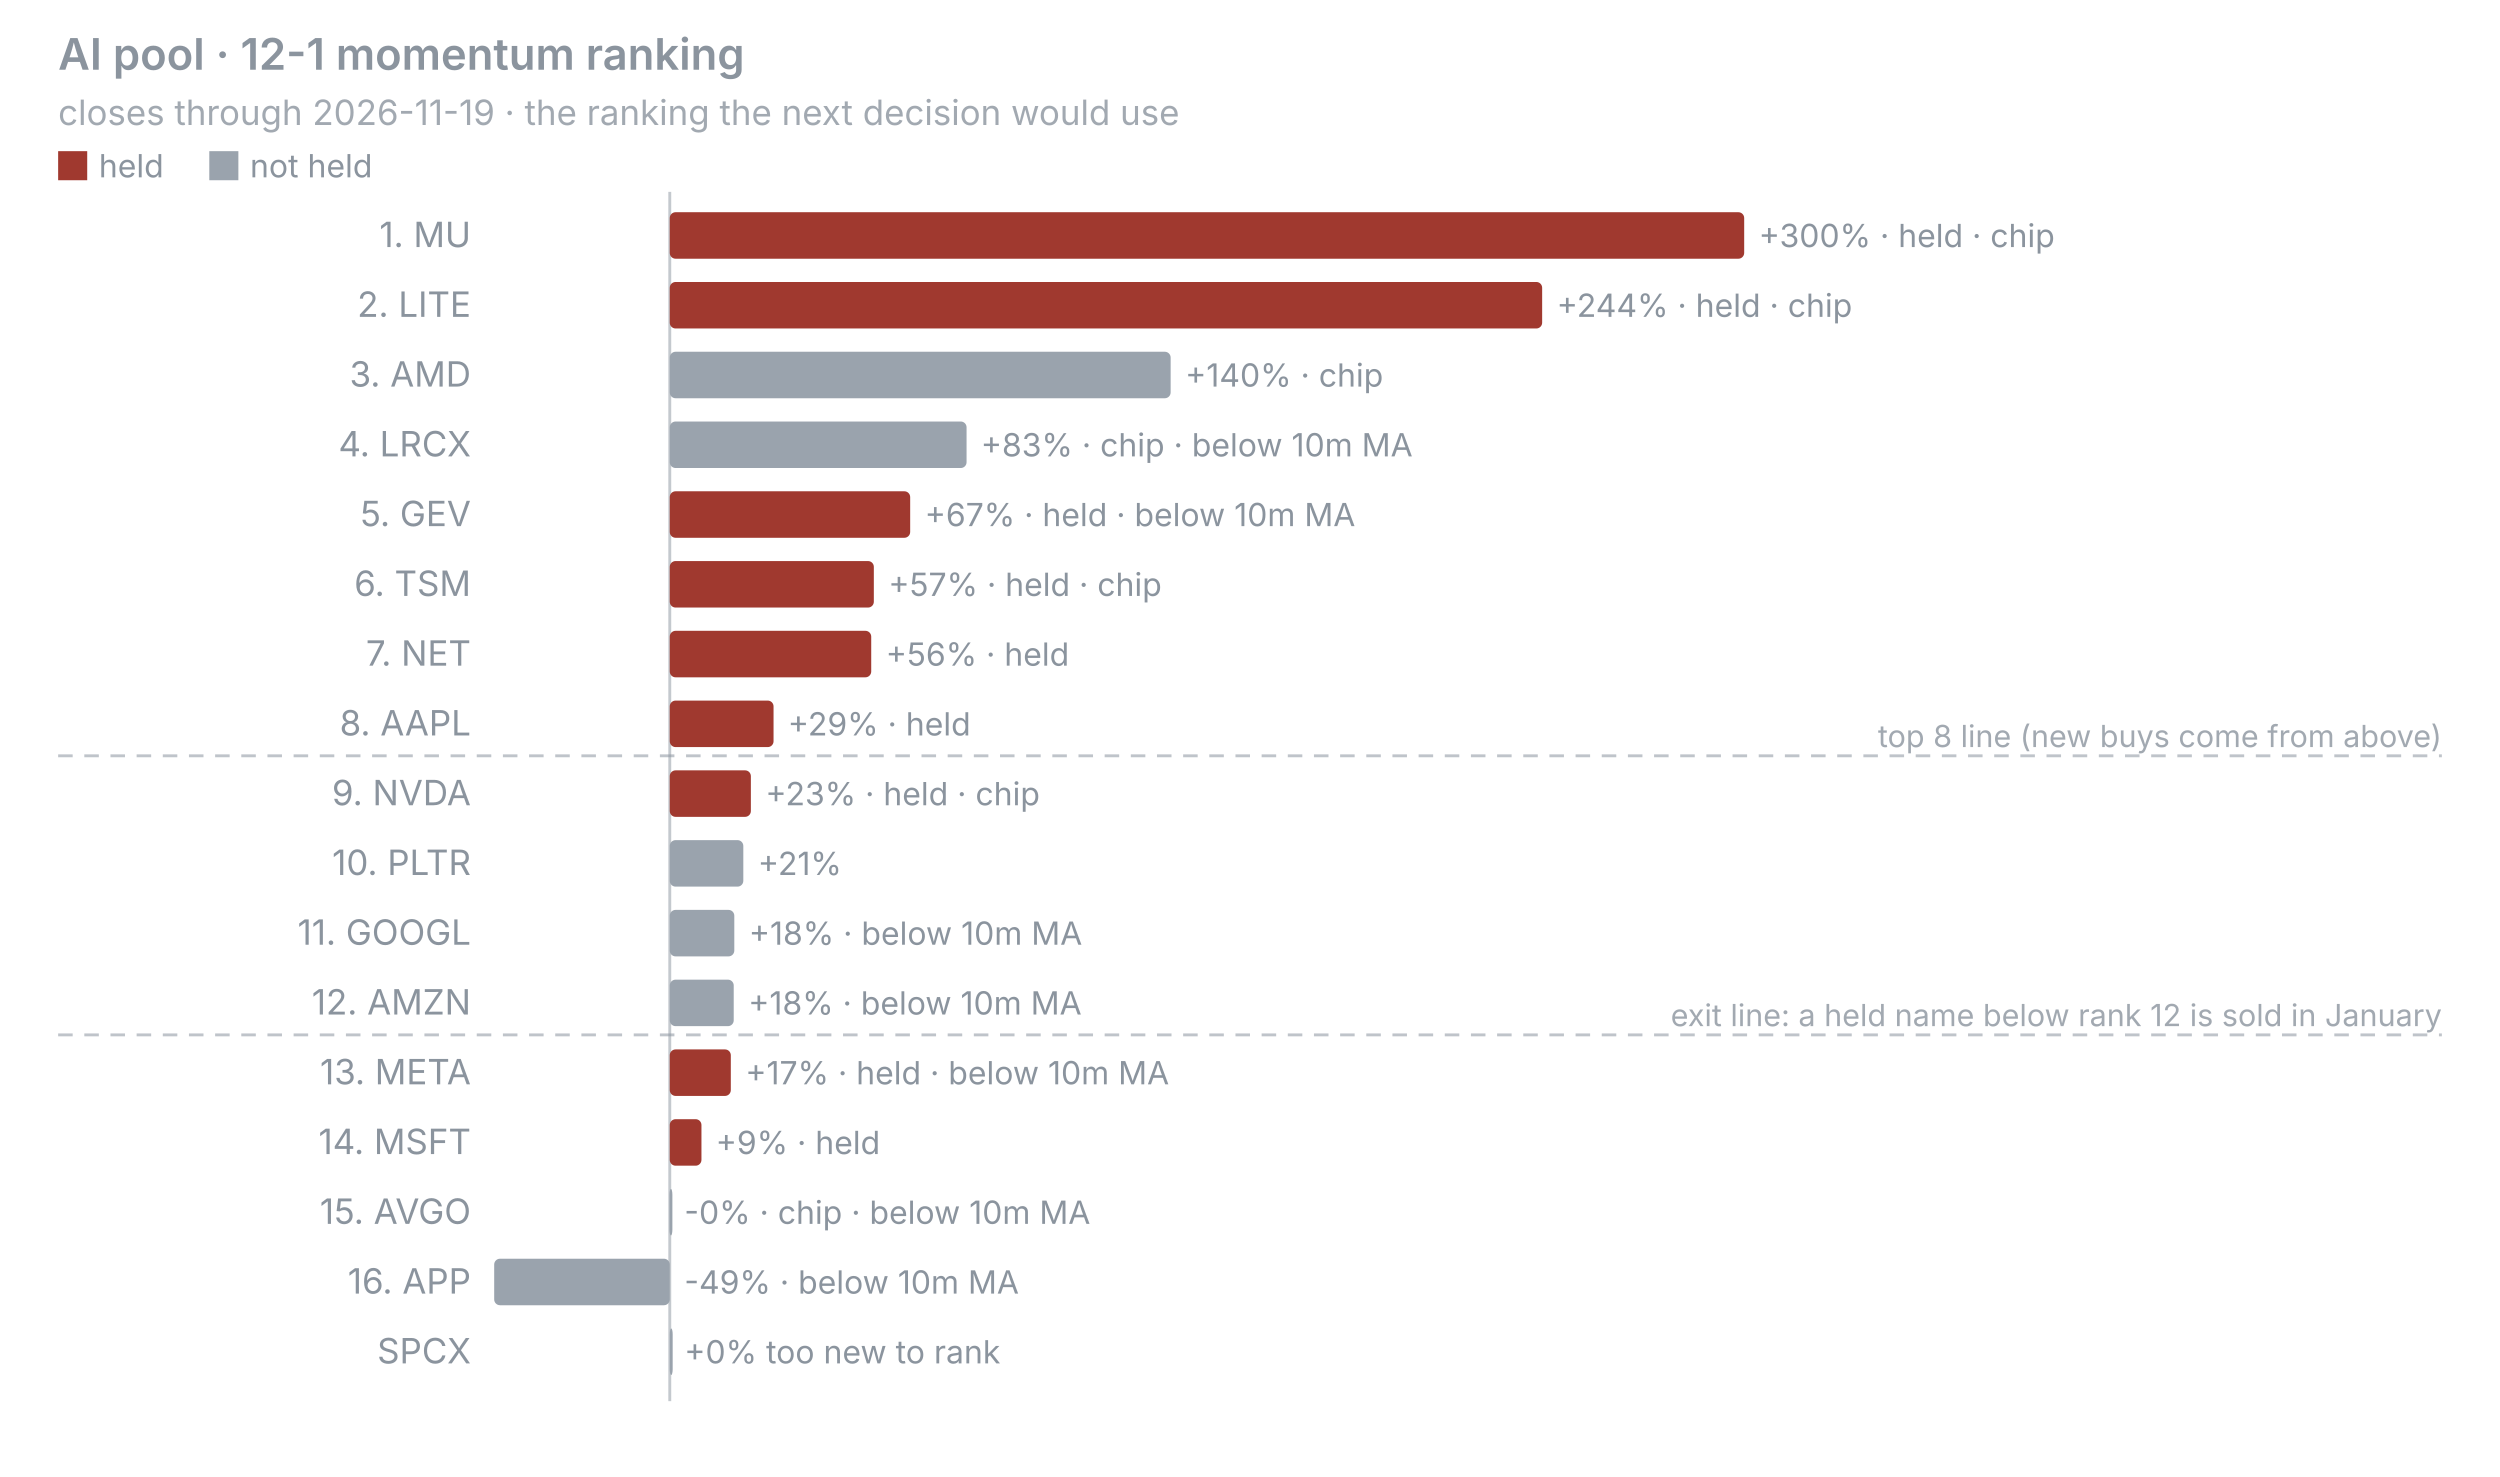
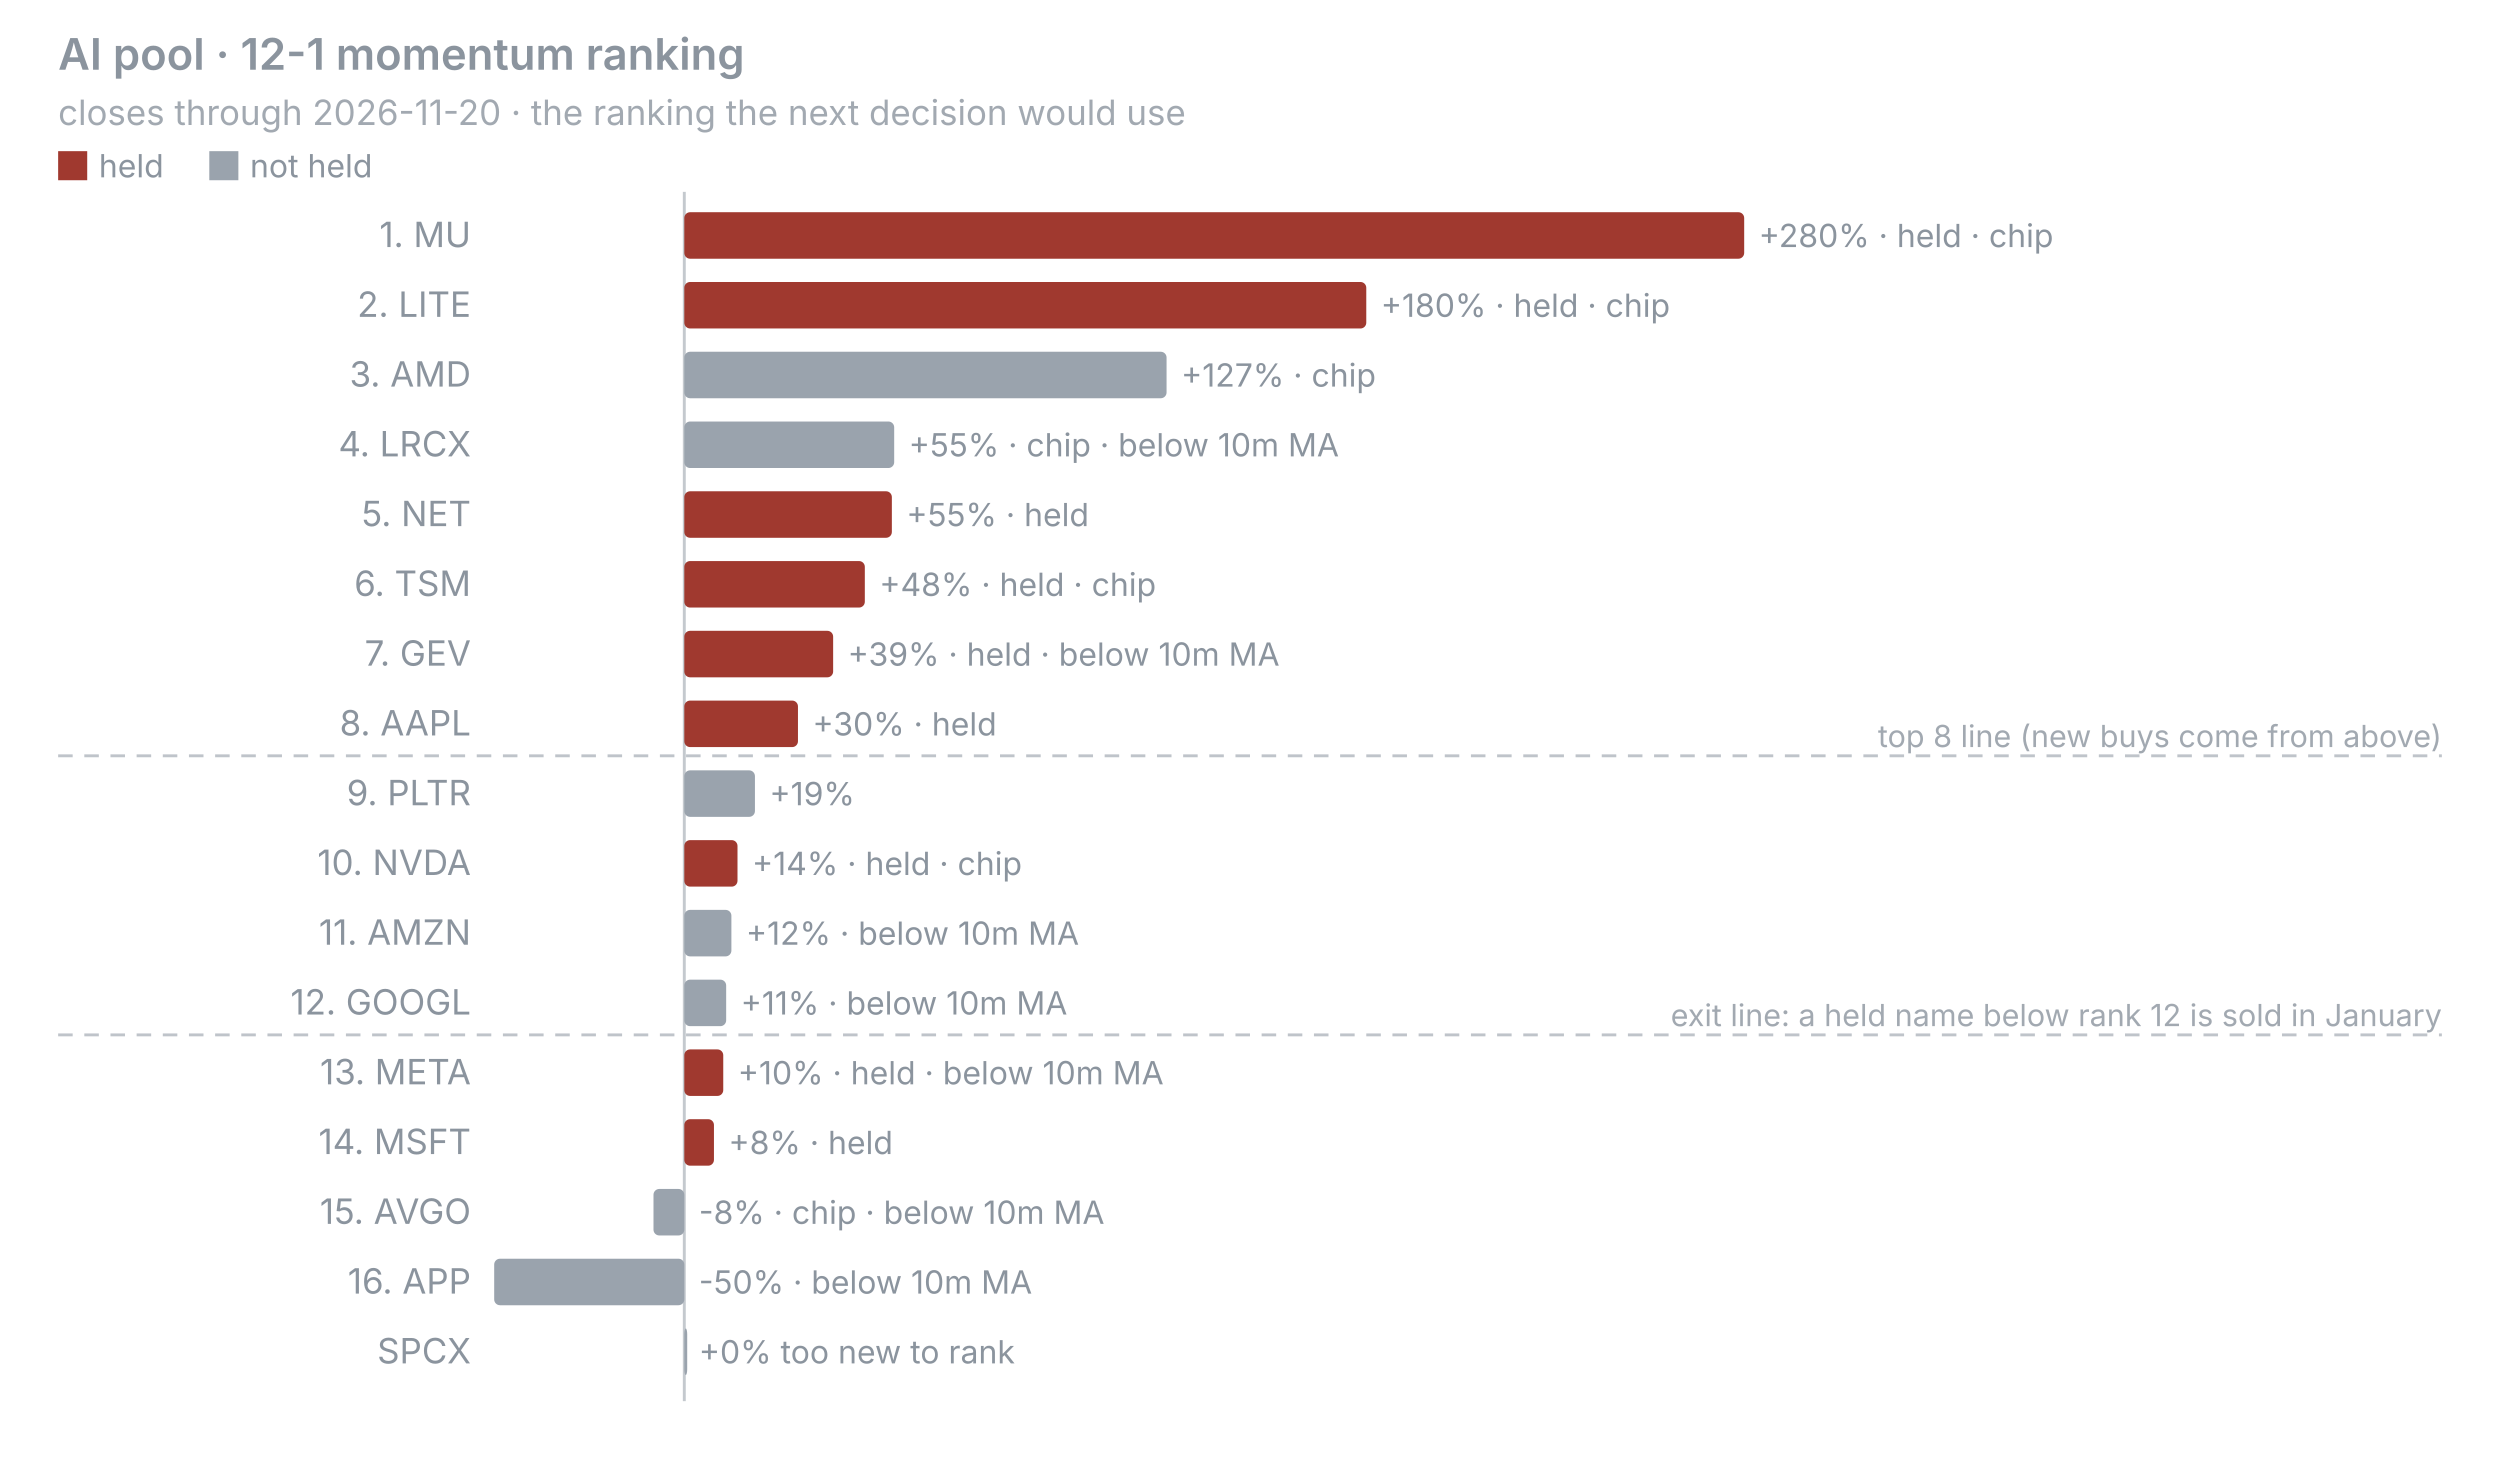
<svg xmlns="http://www.w3.org/2000/svg" viewBox="0 0 860 508" font-family="ui-sans-serif,system-ui,-apple-system,sans-serif">
  <text x="20" y="24" font-size="15" font-weight="600" fill="#8b949e">AI pool · 12-1 momentum ranking</text>
-   <text x="20" y="43" font-size="12" fill="#8b949e" opacity="0.8">closes through 2026-11-19 · the ranking the next decision would use</text>
+   <text x="20" y="43" font-size="12" fill="#8b949e" opacity="0.8">closes through 2026-11-20 · the ranking the next decision would use</text>
  <rect x="20" y="52" width="10" height="10" fill="#a0392f" />
  <text x="34" y="61" font-size="11" fill="#8b949e">held</text>
  <rect x="72" y="52" width="10" height="10" fill="#9aa3ad" />
  <text x="86" y="61" font-size="11" fill="#8b949e">not held</text>
-   <line x1="230.4" y1="66" x2="230.4" y2="482" stroke="#8b949e" stroke-opacity="0.5" />
-   <rect x="230.4" y="73" width="369.6" height="16" fill="#a0392f" rx="2" />
+   <line x1="235.4" y1="66" x2="235.4" y2="482" stroke="#8b949e" stroke-opacity="0.5" />
+   <rect x="235.4" y="73" width="364.6" height="16" fill="#a0392f" rx="2" />
  <text x="162" y="85.0" font-size="12" fill="#8b949e" text-anchor="end">1. MU</text>
-   <text x="605.0" y="85.0" font-size="11" fill="#8b949e" text-anchor="start">+300% · held · chip</text>
-   <rect x="230.4" y="97" width="300.1" height="16" fill="#a0392f" rx="2" />
+   <text x="605.0" y="85.0" font-size="11" fill="#8b949e" text-anchor="start">+280% · held · chip</text>
+   <rect x="235.4" y="97" width="234.6" height="16" fill="#a0392f" rx="2" />
  <text x="162" y="109.0" font-size="12" fill="#8b949e" text-anchor="end">2. LITE</text>
-   <text x="535.5" y="109.0" font-size="11" fill="#8b949e" text-anchor="start">+244% · held · chip</text>
-   <rect x="230.4" y="121" width="172.3" height="16" fill="#9aa3ad" rx="2" />
+   <text x="475.0" y="109.0" font-size="11" fill="#8b949e" text-anchor="start">+180% · held · chip</text>
+   <rect x="235.4" y="121" width="165.9" height="16" fill="#9aa3ad" rx="2" />
  <text x="162" y="133.0" font-size="12" fill="#8b949e" text-anchor="end">3. AMD</text>
-   <text x="407.7" y="133.0" font-size="11" fill="#8b949e" text-anchor="start">+140% · chip</text>
-   <rect x="230.4" y="145" width="102.1" height="16" fill="#9aa3ad" rx="2" />
+   <text x="406.3" y="133.0" font-size="11" fill="#8b949e" text-anchor="start">+127% · chip</text>
+   <rect x="235.4" y="145" width="72.2" height="16" fill="#9aa3ad" rx="2" />
  <text x="162" y="157.0" font-size="12" fill="#8b949e" text-anchor="end">4. LRCX</text>
-   <text x="337.4" y="157.0" font-size="11" fill="#8b949e" text-anchor="start">+83% · chip · below 10m MA</text>
-   <rect x="230.4" y="169" width="82.7" height="16" fill="#a0392f" rx="2" />
-   <text x="162" y="181.0" font-size="12" fill="#8b949e" text-anchor="end">5. GEV</text>
-   <text x="318.1" y="181.0" font-size="11" fill="#8b949e" text-anchor="start">+67% · held · below 10m MA</text>
-   <rect x="230.4" y="193" width="70.2" height="16" fill="#a0392f" rx="2" />
+   <text x="312.6" y="157.0" font-size="11" fill="#8b949e" text-anchor="start">+55% · chip · below 10m MA</text>
+   <rect x="235.4" y="169" width="71.4" height="16" fill="#a0392f" rx="2" />
+   <text x="162" y="181.0" font-size="12" fill="#8b949e" text-anchor="end">5. NET</text>
+   <text x="311.8" y="181.0" font-size="11" fill="#8b949e" text-anchor="start">+55% · held</text>
+   <rect x="235.4" y="193" width="62.1" height="16" fill="#a0392f" rx="2" />
  <text x="162" y="205.0" font-size="12" fill="#8b949e" text-anchor="end">6. TSM</text>
-   <text x="305.6" y="205.0" font-size="11" fill="#8b949e" text-anchor="start">+57% · held · chip</text>
-   <rect x="230.4" y="217" width="69.3" height="16" fill="#a0392f" rx="2" />
-   <text x="162" y="229.0" font-size="12" fill="#8b949e" text-anchor="end">7. NET</text>
-   <text x="304.7" y="229.0" font-size="11" fill="#8b949e" text-anchor="start">+56% · held</text>
-   <rect x="230.4" y="241" width="35.7" height="16" fill="#a0392f" rx="2" />
+   <text x="302.5" y="205.0" font-size="11" fill="#8b949e" text-anchor="start">+48% · held · chip</text>
+   <rect x="235.4" y="217" width="51.2" height="16" fill="#a0392f" rx="2" />
+   <text x="162" y="229.0" font-size="12" fill="#8b949e" text-anchor="end">7. GEV</text>
+   <text x="291.6" y="229.0" font-size="11" fill="#8b949e" text-anchor="start">+39% · held · below 10m MA</text>
+   <rect x="235.4" y="241" width="39.1" height="16" fill="#a0392f" rx="2" />
  <text x="162" y="253.0" font-size="12" fill="#8b949e" text-anchor="end">8. AAPL</text>
-   <text x="271.0" y="253.0" font-size="11" fill="#8b949e" text-anchor="start">+29% · held</text>
+   <text x="279.5" y="253.0" font-size="11" fill="#8b949e" text-anchor="start">+30% · held</text>
  <line x1="20" y1="260.0" x2="840" y2="260.0" stroke="#8b949e" stroke-opacity="0.55" stroke-dasharray="5 4" />
  <text x="840" y="257.0" font-size="10.5" fill="#8b949e" text-anchor="end" opacity="0.8">top 8 line (new buys come from above)</text>
-   <rect x="230.4" y="265" width="27.9" height="16" fill="#a0392f" rx="2" />
-   <text x="162" y="277.0" font-size="12" fill="#8b949e" text-anchor="end">9. NVDA</text>
-   <text x="263.3" y="277.0" font-size="11" fill="#8b949e" text-anchor="start">+23% · held · chip</text>
-   <rect x="230.4" y="289" width="25.3" height="16" fill="#9aa3ad" rx="2" />
-   <text x="162" y="301.0" font-size="12" fill="#8b949e" text-anchor="end">10. PLTR</text>
-   <text x="260.7" y="301.0" font-size="11" fill="#8b949e" text-anchor="start">+21%</text>
-   <rect x="230.4" y="313" width="22.2" height="16" fill="#9aa3ad" rx="2" />
-   <text x="162" y="325.0" font-size="12" fill="#8b949e" text-anchor="end">11. GOOGL</text>
-   <text x="257.6" y="325.0" font-size="11" fill="#8b949e" text-anchor="start">+18% · below 10m MA</text>
-   <rect x="230.4" y="337" width="22.0" height="16" fill="#9aa3ad" rx="2" />
-   <text x="162" y="349.0" font-size="12" fill="#8b949e" text-anchor="end">12. AMZN</text>
-   <text x="257.4" y="349.0" font-size="11" fill="#8b949e" text-anchor="start">+18% · below 10m MA</text>
+   <rect x="235.4" y="265" width="24.3" height="16" fill="#9aa3ad" rx="2" />
+   <text x="162" y="277.0" font-size="12" fill="#8b949e" text-anchor="end">9. PLTR</text>
+   <text x="264.7" y="277.0" font-size="11" fill="#8b949e" text-anchor="start">+19%</text>
+   <rect x="235.4" y="289" width="18.3" height="16" fill="#a0392f" rx="2" />
+   <text x="162" y="301.0" font-size="12" fill="#8b949e" text-anchor="end">10. NVDA</text>
+   <text x="258.7" y="301.0" font-size="11" fill="#8b949e" text-anchor="start">+14% · held · chip</text>
+   <rect x="235.4" y="313" width="16.2" height="16" fill="#9aa3ad" rx="2" />
+   <text x="162" y="325.0" font-size="12" fill="#8b949e" text-anchor="end">11. AMZN</text>
+   <text x="256.6" y="325.0" font-size="11" fill="#8b949e" text-anchor="start">+12% · below 10m MA</text>
+   <rect x="235.4" y="337" width="14.4" height="16" fill="#9aa3ad" rx="2" />
+   <text x="162" y="349.0" font-size="12" fill="#8b949e" text-anchor="end">12. GOOGL</text>
+   <text x="254.8" y="349.0" font-size="11" fill="#8b949e" text-anchor="start">+11% · below 10m MA</text>
  <line x1="20" y1="356.0" x2="840" y2="356.0" stroke="#8b949e" stroke-opacity="0.55" stroke-dasharray="5 4" />
  <text x="840" y="353.0" font-size="10.5" fill="#8b949e" text-anchor="end" opacity="0.8">exit line: a held name below rank 12 is sold in January</text>
-   <rect x="230.4" y="361" width="21.0" height="16" fill="#a0392f" rx="2" />
+   <rect x="235.4" y="361" width="13.4" height="16" fill="#a0392f" rx="2" />
  <text x="162" y="373.0" font-size="12" fill="#8b949e" text-anchor="end">13. META</text>
-   <text x="256.4" y="373.0" font-size="11" fill="#8b949e" text-anchor="start">+17% · held · below 10m MA</text>
-   <rect x="230.4" y="385" width="10.9" height="16" fill="#a0392f" rx="2" />
+   <text x="253.8" y="373.0" font-size="11" fill="#8b949e" text-anchor="start">+10% · held · below 10m MA</text>
+   <rect x="235.4" y="385" width="10.2" height="16" fill="#a0392f" rx="2" />
  <text x="162" y="397.0" font-size="12" fill="#8b949e" text-anchor="end">14. MSFT</text>
-   <text x="246.2" y="397.0" font-size="11" fill="#8b949e" text-anchor="start">+9% · held</text>
-   <rect x="230.3" y="409" width="1.0" height="16" fill="#9aa3ad" rx="2" />
+   <text x="250.6" y="397.0" font-size="11" fill="#8b949e" text-anchor="start">+8% · held</text>
+   <rect x="224.8" y="409" width="10.6" height="16" fill="#9aa3ad" rx="2" />
  <text x="162" y="421.0" font-size="12" fill="#8b949e" text-anchor="end">15. AVGO</text>
-   <text x="235.4" y="421.0" font-size="11" fill="#8b949e" text-anchor="start">-0% · chip · below 10m MA</text>
-   <rect x="170.0" y="433" width="60.4" height="16" fill="#9aa3ad" rx="2" />
+   <text x="240.4" y="421.0" font-size="11" fill="#8b949e" text-anchor="start">-8% · chip · below 10m MA</text>
+   <rect x="170.0" y="433" width="65.4" height="16" fill="#9aa3ad" rx="2" />
  <text x="162" y="445.0" font-size="12" fill="#8b949e" text-anchor="end">16. APP</text>
-   <text x="235.4" y="445.0" font-size="11" fill="#8b949e" text-anchor="start">-49% · below 10m MA</text>
-   <rect x="230.4" y="457" width="1.0" height="16" fill="#9aa3ad" rx="2" />
+   <text x="240.4" y="445.0" font-size="11" fill="#8b949e" text-anchor="start">-50% · below 10m MA</text>
+   <rect x="235.4" y="457" width="1.0" height="16" fill="#9aa3ad" rx="2" />
  <text x="162" y="469.0" font-size="12" fill="#8b949e" text-anchor="end">SPCX</text>
-   <text x="235.4" y="469.0" font-size="11" fill="#8b949e" text-anchor="start">+0%  too new to rank</text>
+   <text x="240.4" y="469.0" font-size="11" fill="#8b949e" text-anchor="start">+0%  too new to rank</text>
</svg>
